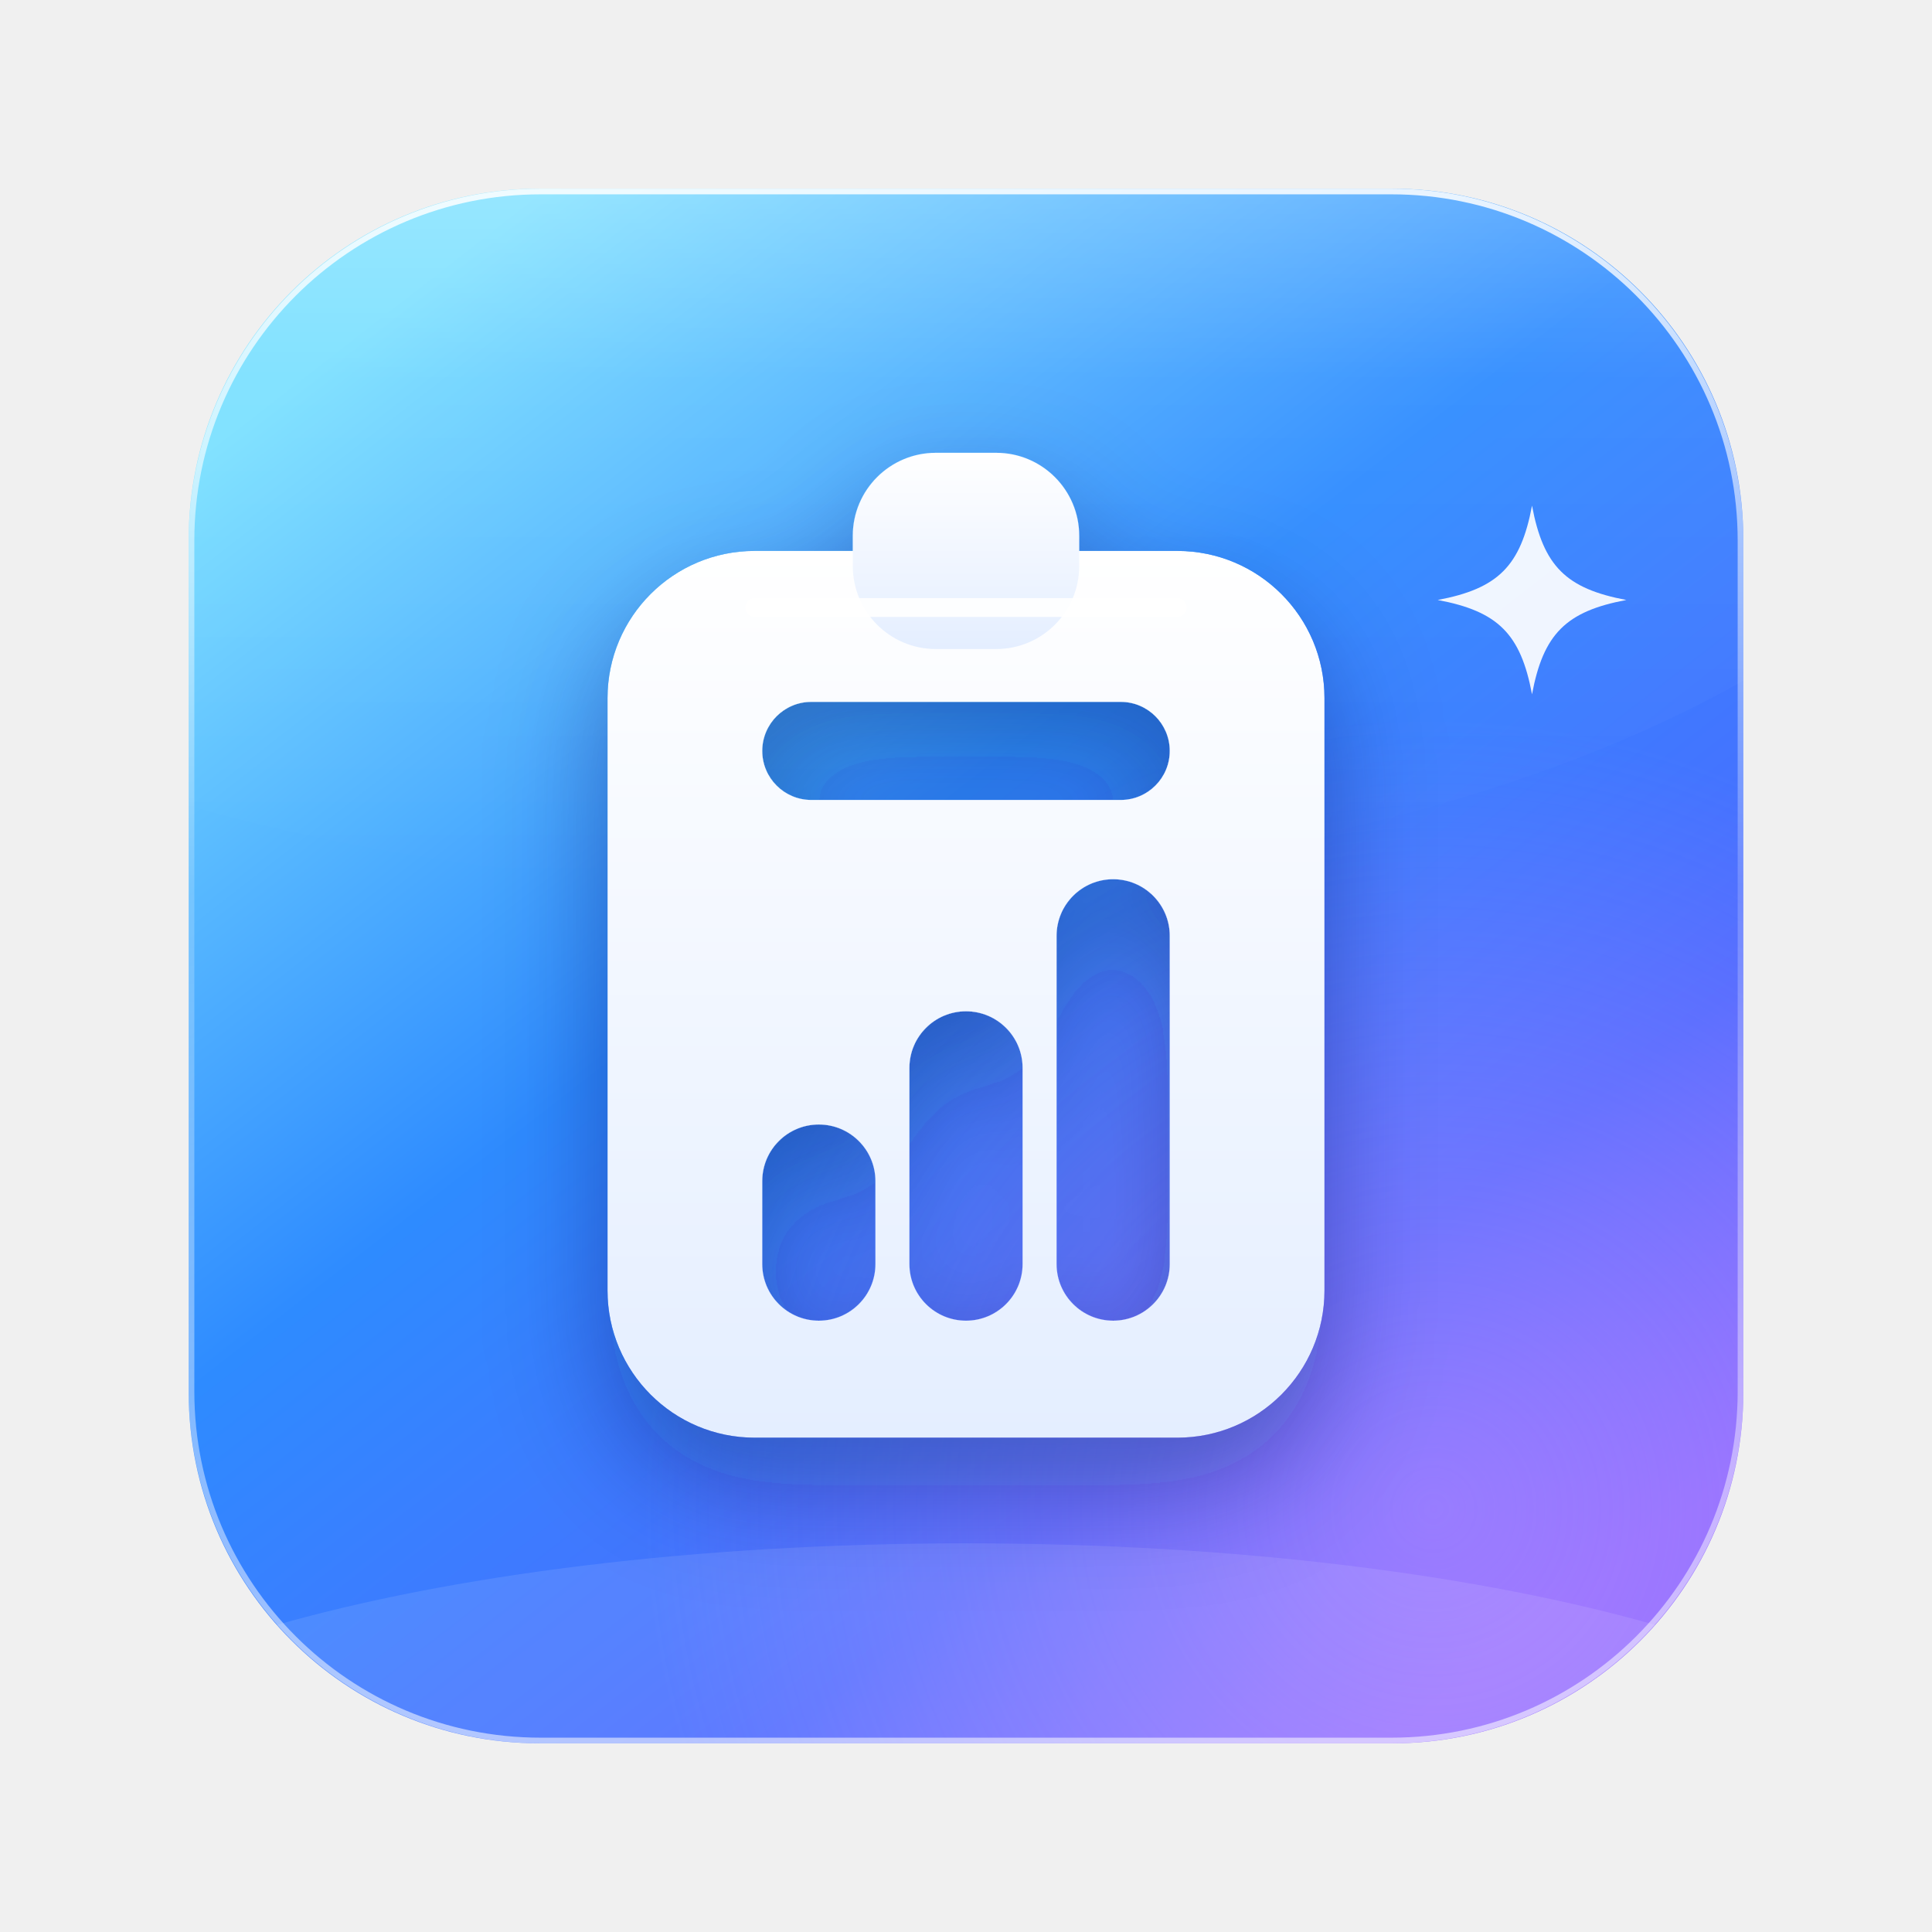
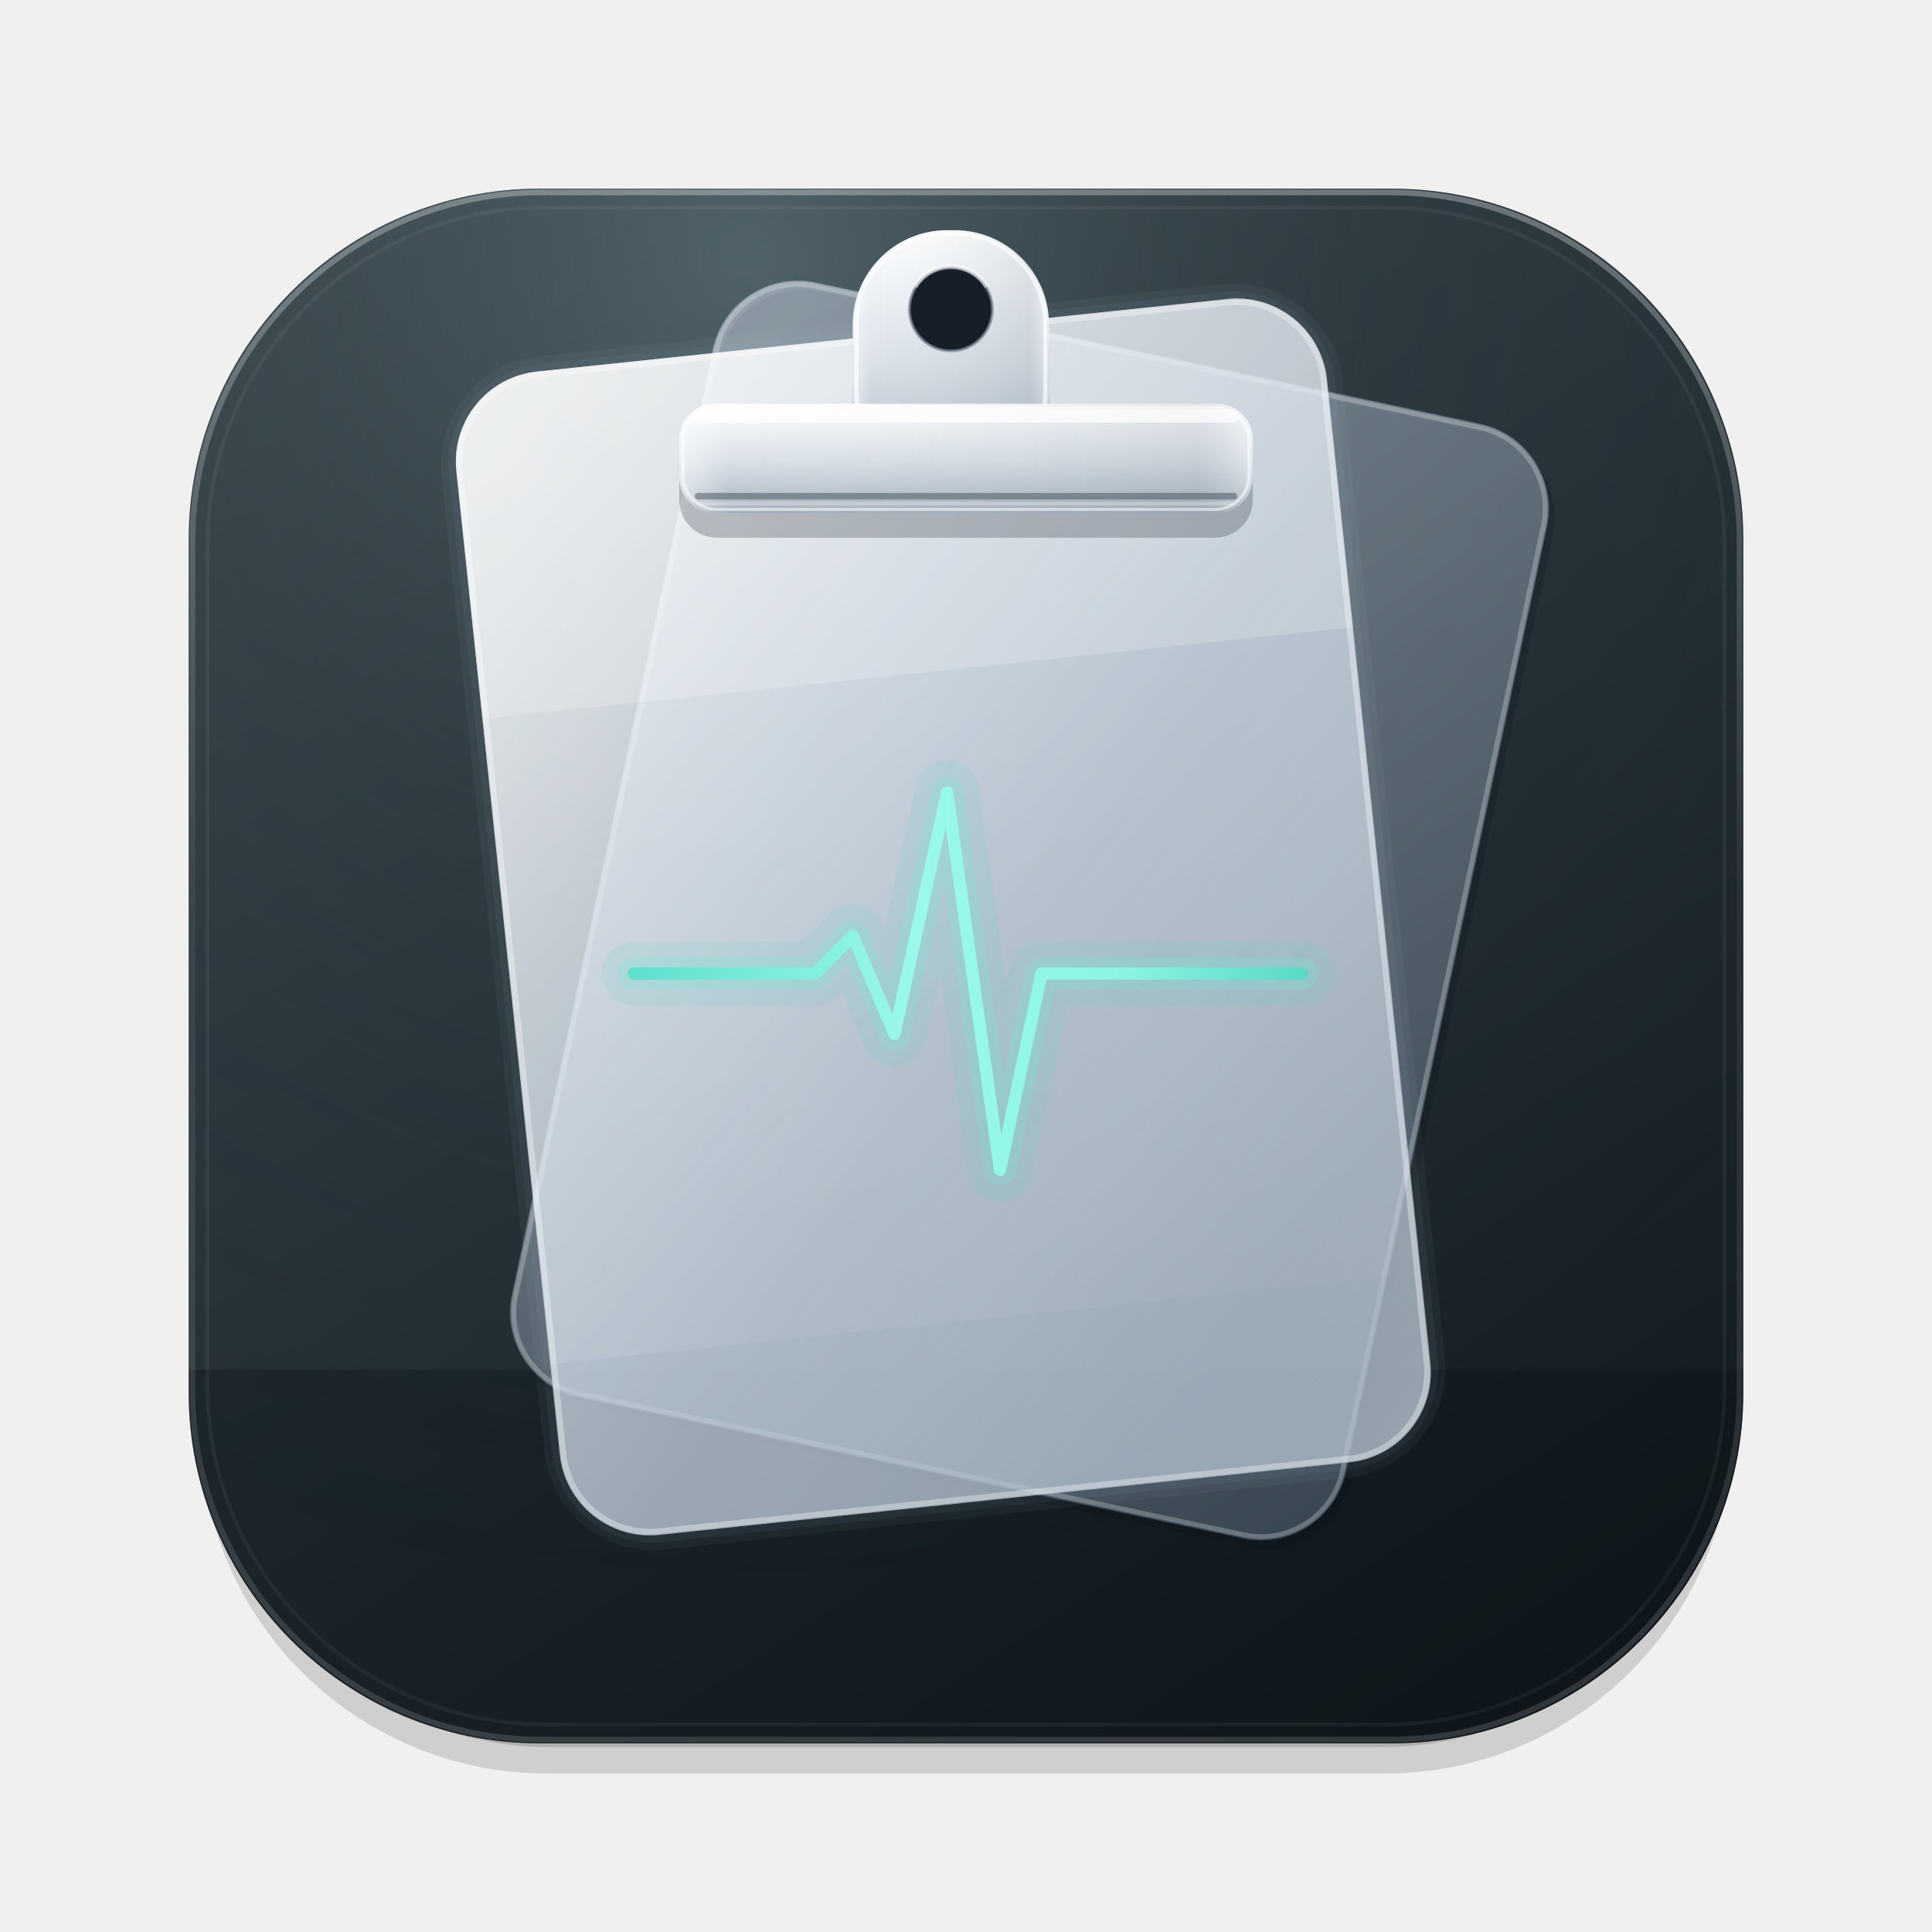
- <svg xmlns="http://www.w3.org/2000/svg" width="1024" height="1024" viewBox="0 0 1024 1024" role="img" aria-label="ClipStats logo">
+ <svg xmlns="http://www.w3.org/2000/svg" width="1024" height="1024" viewBox="0 0 1024 1024" role="img" aria-label="ClipStats">
  <defs>
-     <linearGradient id="glassBase" x1="0.15" y1="0.05" x2="0.85" y2="0.95">
-       <stop offset="0" stop-color="#7BE0FF" />
-       <stop offset="0.42" stop-color="#2E8BFF" />
-       <stop offset="0.78" stop-color="#4C6BFF" />
-       <stop offset="1" stop-color="#8A6BFF" />
+     <linearGradient id="plateBg" x1="0.18" y1="0" x2="0.82" y2="1">
+       <stop offset="0" stop-color="#3A474C" />
+       <stop offset="0.40" stop-color="#28343A" />
+       <stop offset="1" stop-color="#121A1E" />
    </linearGradient>
-     <linearGradient id="topGloss" x1="0" y1="0" x2="0" y2="1">
+     <radialGradient id="plateTopLight" cx="0.36" cy="0.04" r="0.9">
+       <stop offset="0" stop-color="#6C848C" stop-opacity="0.50" />
+       <stop offset="0.45" stop-color="#37474E" stop-opacity="0.15" />
+       <stop offset="1" stop-color="#121A1E" stop-opacity="0" />
+     </radialGradient>
+     <linearGradient id="plateRim" x1="0.5" y1="0" x2="0.5" y2="1">
+       <stop offset="0" stop-color="#FFFFFF" stop-opacity="0.30" />
+       <stop offset="0.45" stop-color="#FFFFFF" stop-opacity="0.05" />
+       <stop offset="1" stop-color="#FFFFFF" stop-opacity="0.14" />
+     </linearGradient>
+     <linearGradient id="backSheet" x1="0.1" y1="0" x2="0.9" y2="1">
+       <stop offset="0" stop-color="#CFDCE8" stop-opacity="0.52" />
+       <stop offset="0.55" stop-color="#A9BBCC" stop-opacity="0.42" />
+       <stop offset="1" stop-color="#8298AC" stop-opacity="0.38" />
+     </linearGradient>
+     <linearGradient id="frontSheet" x1="0.15" y1="0" x2="0.85" y2="1">
+       <stop offset="0" stop-color="#FCFEFF" stop-opacity="0.80" />
+       <stop offset="0.32" stop-color="#E6EEF7" stop-opacity="0.74" />
+       <stop offset="0.72" stop-color="#CBD8E5" stop-opacity="0.68" />
+       <stop offset="1" stop-color="#A7B8C9" stop-opacity="0.64" />
+     </linearGradient>
+     <linearGradient id="sheetSheen" x1="0.05" y1="0" x2="0.95" y2="1">
+       <stop offset="0" stop-color="#FFFFFF" stop-opacity="0.40" />
+       <stop offset="0.28" stop-color="#FFFFFF" stop-opacity="0.10" />
+       <stop offset="0.56" stop-color="#FFFFFF" stop-opacity="0" />
+       <stop offset="0.86" stop-color="#FFFFFF" stop-opacity="0.12" />
+       <stop offset="1" stop-color="#FFFFFF" stop-opacity="0.24" />
+     </linearGradient>
+     <linearGradient id="clipMetal" x1="0.5" y1="0" x2="0.5" y2="1">
+       <stop offset="0" stop-color="#FDFEFF" />
+       <stop offset="0.20" stop-color="#EFF3F7" />
+       <stop offset="0.52" stop-color="#D8DFE6" />
+       <stop offset="0.80" stop-color="#BAC4CE" />
+       <stop offset="1" stop-color="#9FABB8" />
+     </linearGradient>
+     <linearGradient id="clipSides" x1="0" y1="0" x2="1" y2="0">
      <stop offset="0" stop-color="#FFFFFF" stop-opacity="0.55" />
-       <stop offset="0.55" stop-color="#FFFFFF" stop-opacity="0.06" />
-       <stop offset="1" stop-color="#FFFFFF" stop-opacity="0" />
+       <stop offset="0.09" stop-color="#FFFFFF" stop-opacity="0.04" />
+       <stop offset="0.90" stop-color="#78848F" stop-opacity="0.18" />
+       <stop offset="1" stop-color="#FFFFFF" stop-opacity="0.28" />
    </linearGradient>
-     <radialGradient id="ambientGlow" cx="0.5" cy="0.5" r="0.5">
-       <stop offset="0" stop-color="#B98BFF" stop-opacity="0.55" />
-       <stop offset="1" stop-color="#B98BFF" stop-opacity="0" />
-     </radialGradient>
-     <linearGradient id="rim" x1="0.5" y1="0" x2="0.5" y2="1">
-       <stop offset="0" stop-color="#FFFFFF" stop-opacity="0.85" />
-       <stop offset="0.45" stop-color="#FFFFFF" stop-opacity="0.18" />
-       <stop offset="1" stop-color="#FFFFFF" stop-opacity="0.55" />
+     <linearGradient id="pulse" x1="0" y1="0" x2="1" y2="0">
+       <stop offset="0" stop-color="#5FDFCC" />
+       <stop offset="0.42" stop-color="#9AF9EA" />
+       <stop offset="0.72" stop-color="#8CF5E3" />
+       <stop offset="1" stop-color="#5ADAC6" />
    </linearGradient>
-     <linearGradient id="card" x1="0.5" y1="0" x2="0.5" y2="1">
-       <stop offset="0" stop-color="#FFFFFF" />
-       <stop offset="1" stop-color="#E4EEFF" />
-     </linearGradient>
-     <filter id="cardShadow" x="-40%" y="-40%" width="180%" height="180%">
-       <feDropShadow dx="0" dy="26" stdDeviation="30" flood-color="#0B1E63" flood-opacity="0.38" />
-     </filter>
-     <clipPath id="clipShape">
+     <clipPath id="plateClip">
      <rect x="100" y="100" width="824" height="824" rx="186" ry="186" />
    </clipPath>
-     <mask id="cardCut" maskUnits="userSpaceOnUse" x="0" y="0" width="1024" height="1024">
-       <rect x="0" y="0" width="1024" height="1024" fill="black" />
-       <rect x="322" y="292" width="380" height="470" rx="78" ry="78" fill="white" />
-       <rect x="452" y="240" width="120" height="104" rx="44" ry="44" fill="white" />
-       <rect x="404" y="596" width="60" height="104" rx="30" ry="30" fill="black" />
-       <rect x="482" y="536" width="60" height="164" rx="30" ry="30" fill="black" />
-       <rect x="560" y="466" width="60" height="234" rx="30" ry="30" fill="black" />
-       <rect x="404" y="372" width="216" height="52" rx="26" ry="26" fill="black" />
-     </mask>
+     <clipPath id="frontClip">
+       <rect x="268" y="176" width="464" height="620" rx="48" ry="48" />
+     </clipPath>
  </defs>
-   <g clip-path="url(#clipShape)">
-     <rect x="100" y="100" width="824" height="824" fill="url(#glassBase)" />
-     <circle cx="760" cy="800" r="420" fill="url(#ambientGlow)" />
-     <ellipse cx="430" cy="170" rx="640" ry="300" fill="url(#topGloss)" />
-     <ellipse cx="512" cy="968" rx="520" ry="150" fill="#FFFFFF" opacity="0.10" />
+   <g fill="#000000">
+     <rect x="106" y="128" width="812" height="812" rx="184" ry="184" opacity="0.14" />
+     <rect x="110" y="122" width="804" height="804" rx="182" ry="182" opacity="0.16" />
+     <rect x="114" y="116" width="796" height="796" rx="180" ry="180" opacity="0.18" />
  </g>
-   <rect x="101.5" y="101.5" width="821" height="821" rx="185" ry="185" fill="none" stroke="url(#rim)" stroke-width="3" />
-   <g filter="url(#cardShadow)">
-     <rect x="322" y="292" width="380" height="470" rx="78" ry="78" fill="url(#card)" mask="url(#cardCut)" />
-     <rect x="452" y="240" width="120" height="104" rx="44" ry="44" fill="url(#card)" />
+   <g clip-path="url(#plateClip)">
+     <rect x="100" y="100" width="824" height="824" fill="url(#plateBg)" />
+     <rect x="100" y="100" width="824" height="824" fill="url(#plateTopLight)" />
+     <rect x="100" y="726" width="824" height="198" fill="#070D13" opacity="0.30" />
  </g>
-   <path d="M400 322 H624" stroke="#FFFFFF" stroke-opacity="0.9" stroke-width="10" stroke-linecap="round" />
-   <g fill="#FFFFFF" opacity="0.92">
-     <path d="M812 268 C818 300 830 312 862 318 C830 324 818 336 812 368 C806 336 794 324 762 318 C794 312 806 300 812 268 Z" />
+   <rect x="102" y="102" width="820" height="820" rx="185" ry="185" fill="none" stroke="url(#plateRim)" stroke-width="3" />
+   <rect x="110" y="110" width="804" height="804" rx="179" ry="179" fill="none" stroke="#FFFFFF" stroke-opacity="0.05" stroke-width="2" />
+   <g transform="rotate(12 546 452)">
+     <rect x="330" y="184" width="452" height="604" rx="46" ry="46" fill="#060C12" opacity="0.20" />
+     <rect x="326" y="180" width="452" height="604" rx="46" ry="46" fill="url(#backSheet)" />
+     <rect x="328" y="182" width="448" height="600" rx="44" ry="44" fill="none" stroke="#FFFFFF" stroke-opacity="0.24" stroke-width="2.5" />
+   </g>
+   <g transform="rotate(-6 500 486)" opacity="0.5">
+     <rect x="260" y="168" width="480" height="636" rx="58" ry="58" fill="#BFD2E2" opacity="0.09" />
+     <rect x="264" y="172" width="472" height="628" rx="54" ry="54" fill="#BFD2E2" opacity="0.11" />
+   </g>
+   <g transform="rotate(-6 500 486)">
+     <rect x="268" y="176" width="464" height="620" rx="48" ry="48" fill="url(#frontSheet)" />
+     <g clip-path="url(#frontClip)">
+       <rect x="268" y="176" width="464" height="620" fill="url(#sheetSheen)" />
+       <rect x="268" y="176" width="464" height="180" fill="#FFFFFF" opacity="0.18" />
+       <rect x="268" y="700" width="464" height="96" fill="#8EA2B5" opacity="0.16" />
+     </g>
+     <rect x="270" y="178" width="460" height="616" rx="46" ry="46" fill="none" stroke="#FFFFFF" stroke-opacity="0.34" stroke-width="3" />
+   </g>
+   <g fill="none" stroke-linecap="round" stroke-linejoin="round">
+     <path d="M336 516 H432 L452 496 L474 548 L502 420 L530 620 L552 516 H690" stroke="#4FD5C0" stroke-opacity="0.12" stroke-width="34" />
+     <path d="M336 516 H432 L452 496 L474 548 L502 420 L530 620 L552 516 H690" stroke="#6FEFDB" stroke-opacity="0.22" stroke-width="17" />
+     <path d="M336 516 H432 L452 496 L474 548 L502 420 L530 620 L552 516 H690" stroke="url(#pulse)" stroke-width="6.5" />
+   </g>
+   <g>
+     <rect x="452" y="126" width="104" height="136" rx="50" ry="50" fill="#050B11" opacity="0.28" transform="translate(0,9)" />
+     <rect x="452" y="122" width="104" height="136" rx="50" ry="50" fill="url(#clipMetal)" />
+     <rect x="452" y="122" width="104" height="136" rx="50" ry="50" fill="url(#clipSides)" />
+     <rect x="454" y="124" width="100" height="132" rx="48" ry="48" fill="none" stroke="#FFFFFF" stroke-opacity="0.65" stroke-width="2" />
+     <circle cx="504" cy="164" r="22" fill="#161F27" />
+     <circle cx="504" cy="164" r="22" fill="none" stroke="#7B8794" stroke-opacity="0.7" stroke-width="1.5" />
+     <path d="M485 152 A22 22 0 0 1 523 152" fill="none" stroke="#FFFFFF" stroke-opacity="0.45" stroke-width="2.5" />
+   </g>
+   <g>
+     <rect x="360" y="216" width="304" height="60" rx="20" ry="20" fill="#050B11" opacity="0.22" transform="translate(0,9)" />
+     <rect x="360" y="214" width="304" height="58" rx="19" ry="19" fill="url(#clipMetal)" />
+     <rect x="360" y="214" width="304" height="58" rx="19" ry="19" fill="url(#clipSides)" />
+     <rect x="367" y="217" width="290" height="7" rx="3.5" ry="3.5" fill="#FFFFFF" opacity="0.72" />
+     <rect x="362" y="216" width="300" height="54" rx="18" ry="18" fill="none" stroke="#FFFFFF" stroke-opacity="0.55" stroke-width="1.6" />
+     <path d="M370 263 H654" stroke="#3F4B57" stroke-opacity="0.48" stroke-width="3.5" stroke-linecap="round" />
+     <path d="M370 267 H654" stroke="#FFFFFF" stroke-opacity="0.28" stroke-width="2" stroke-linecap="round" />
  </g>
</svg>
